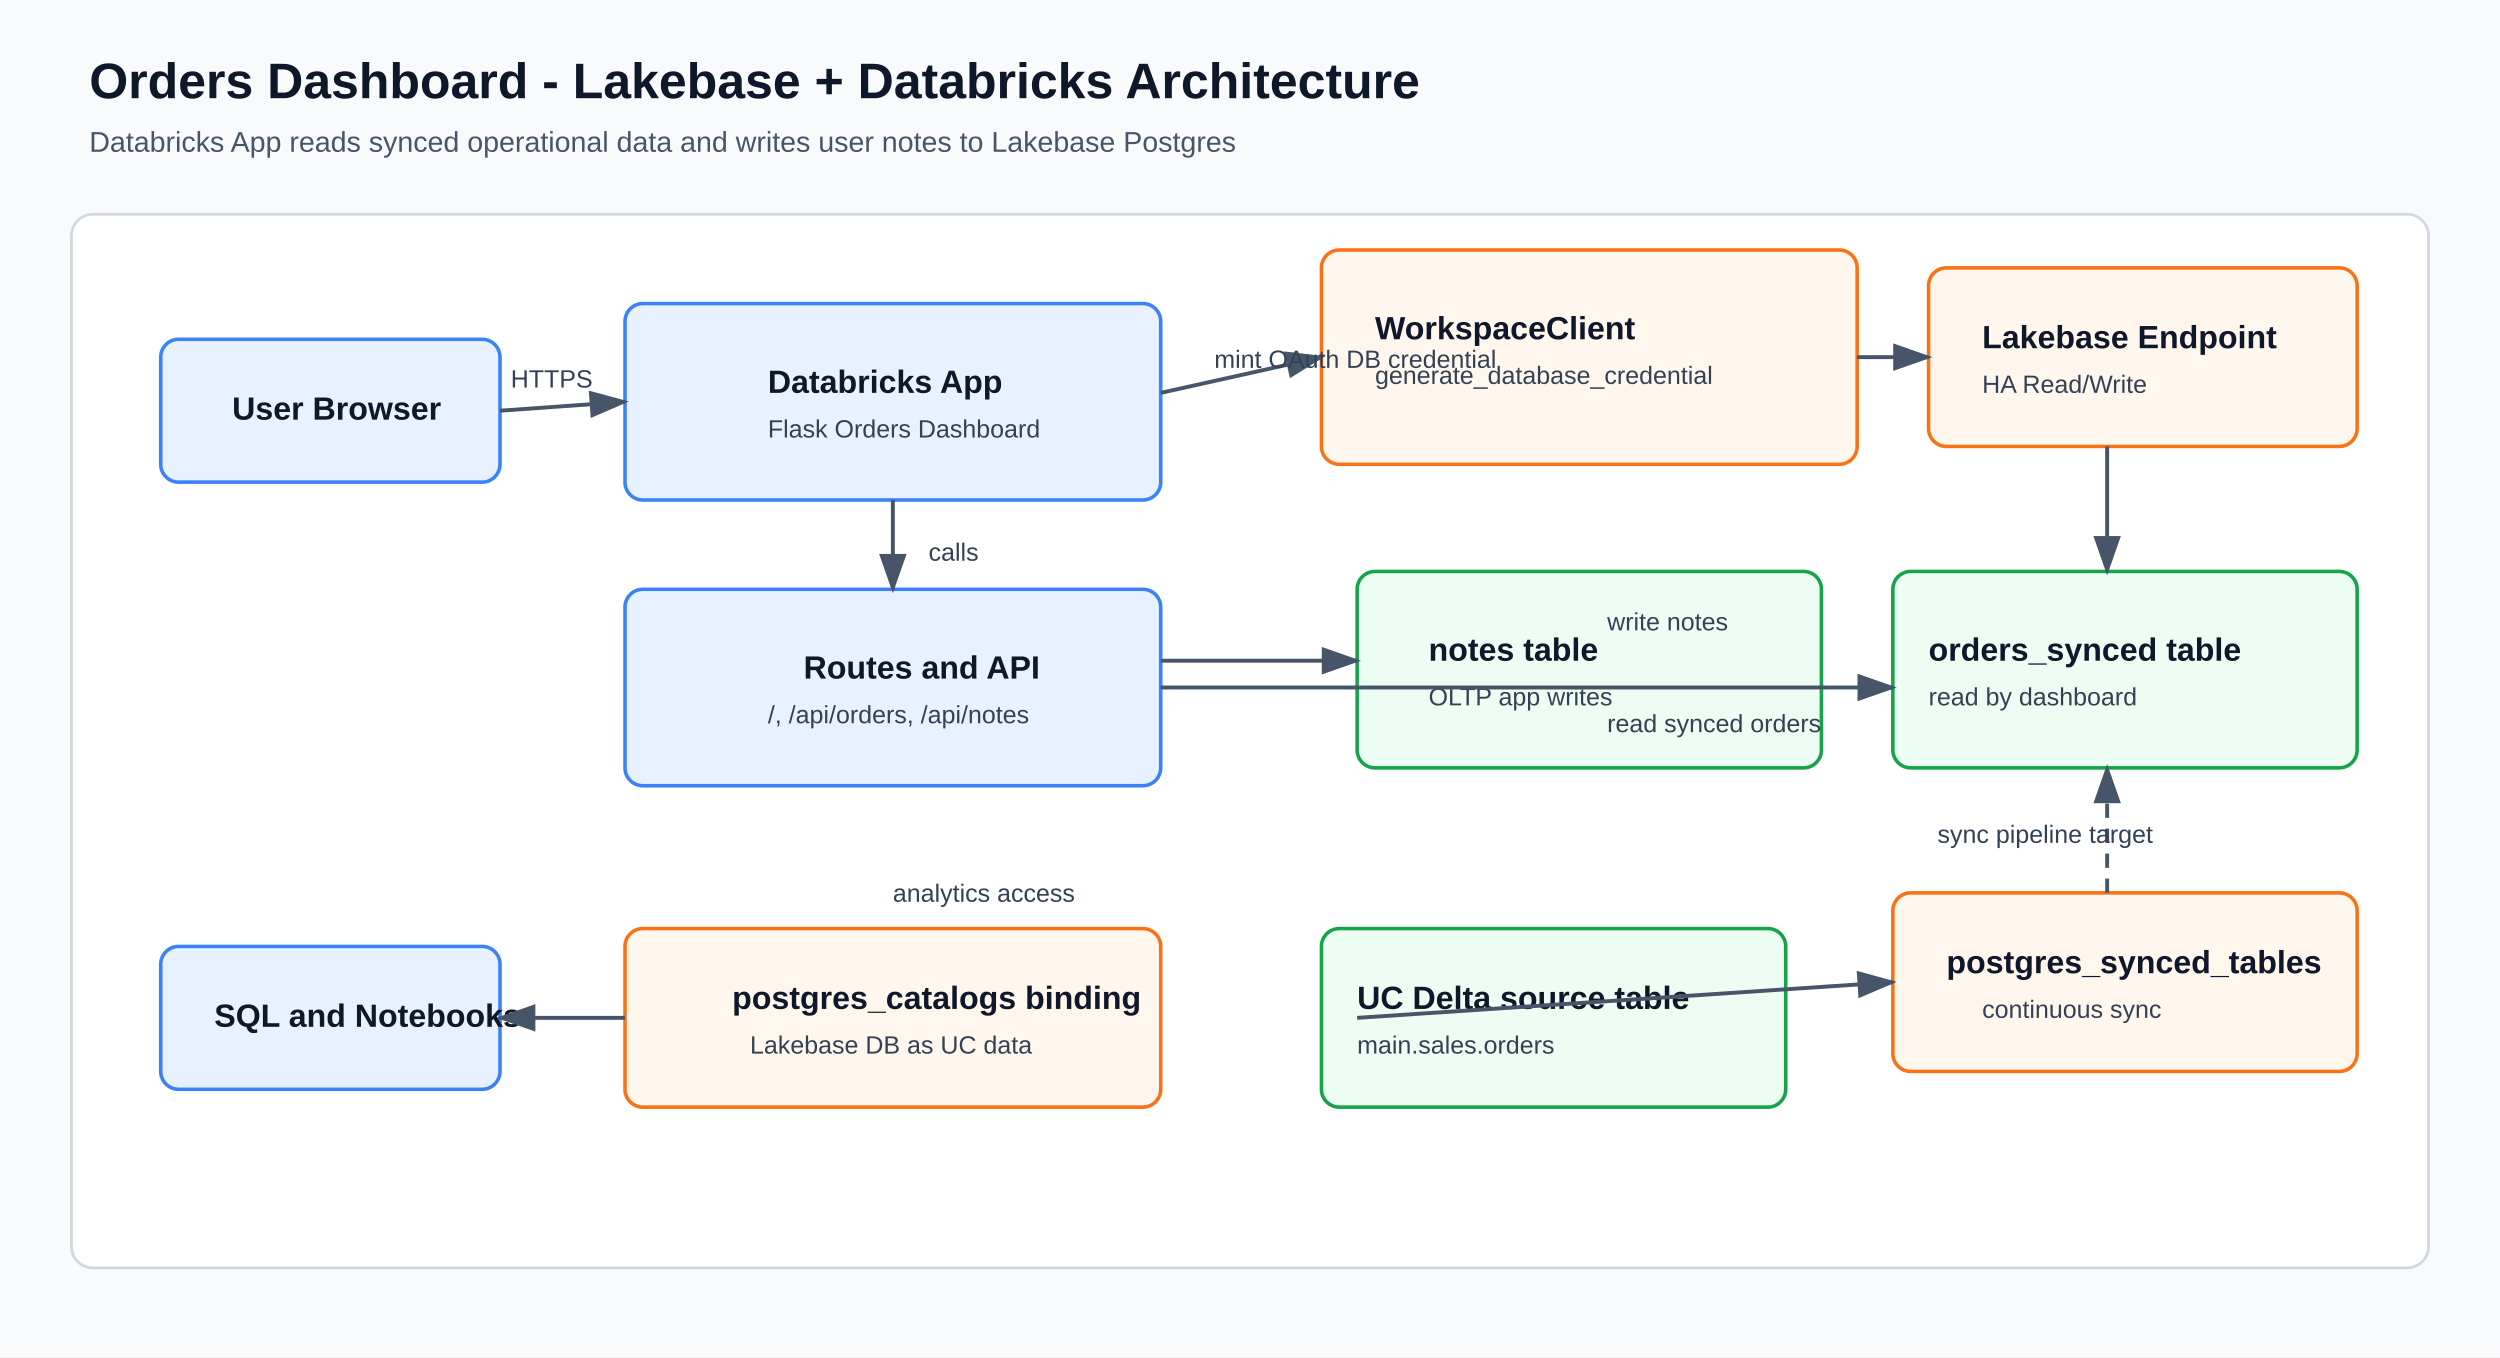
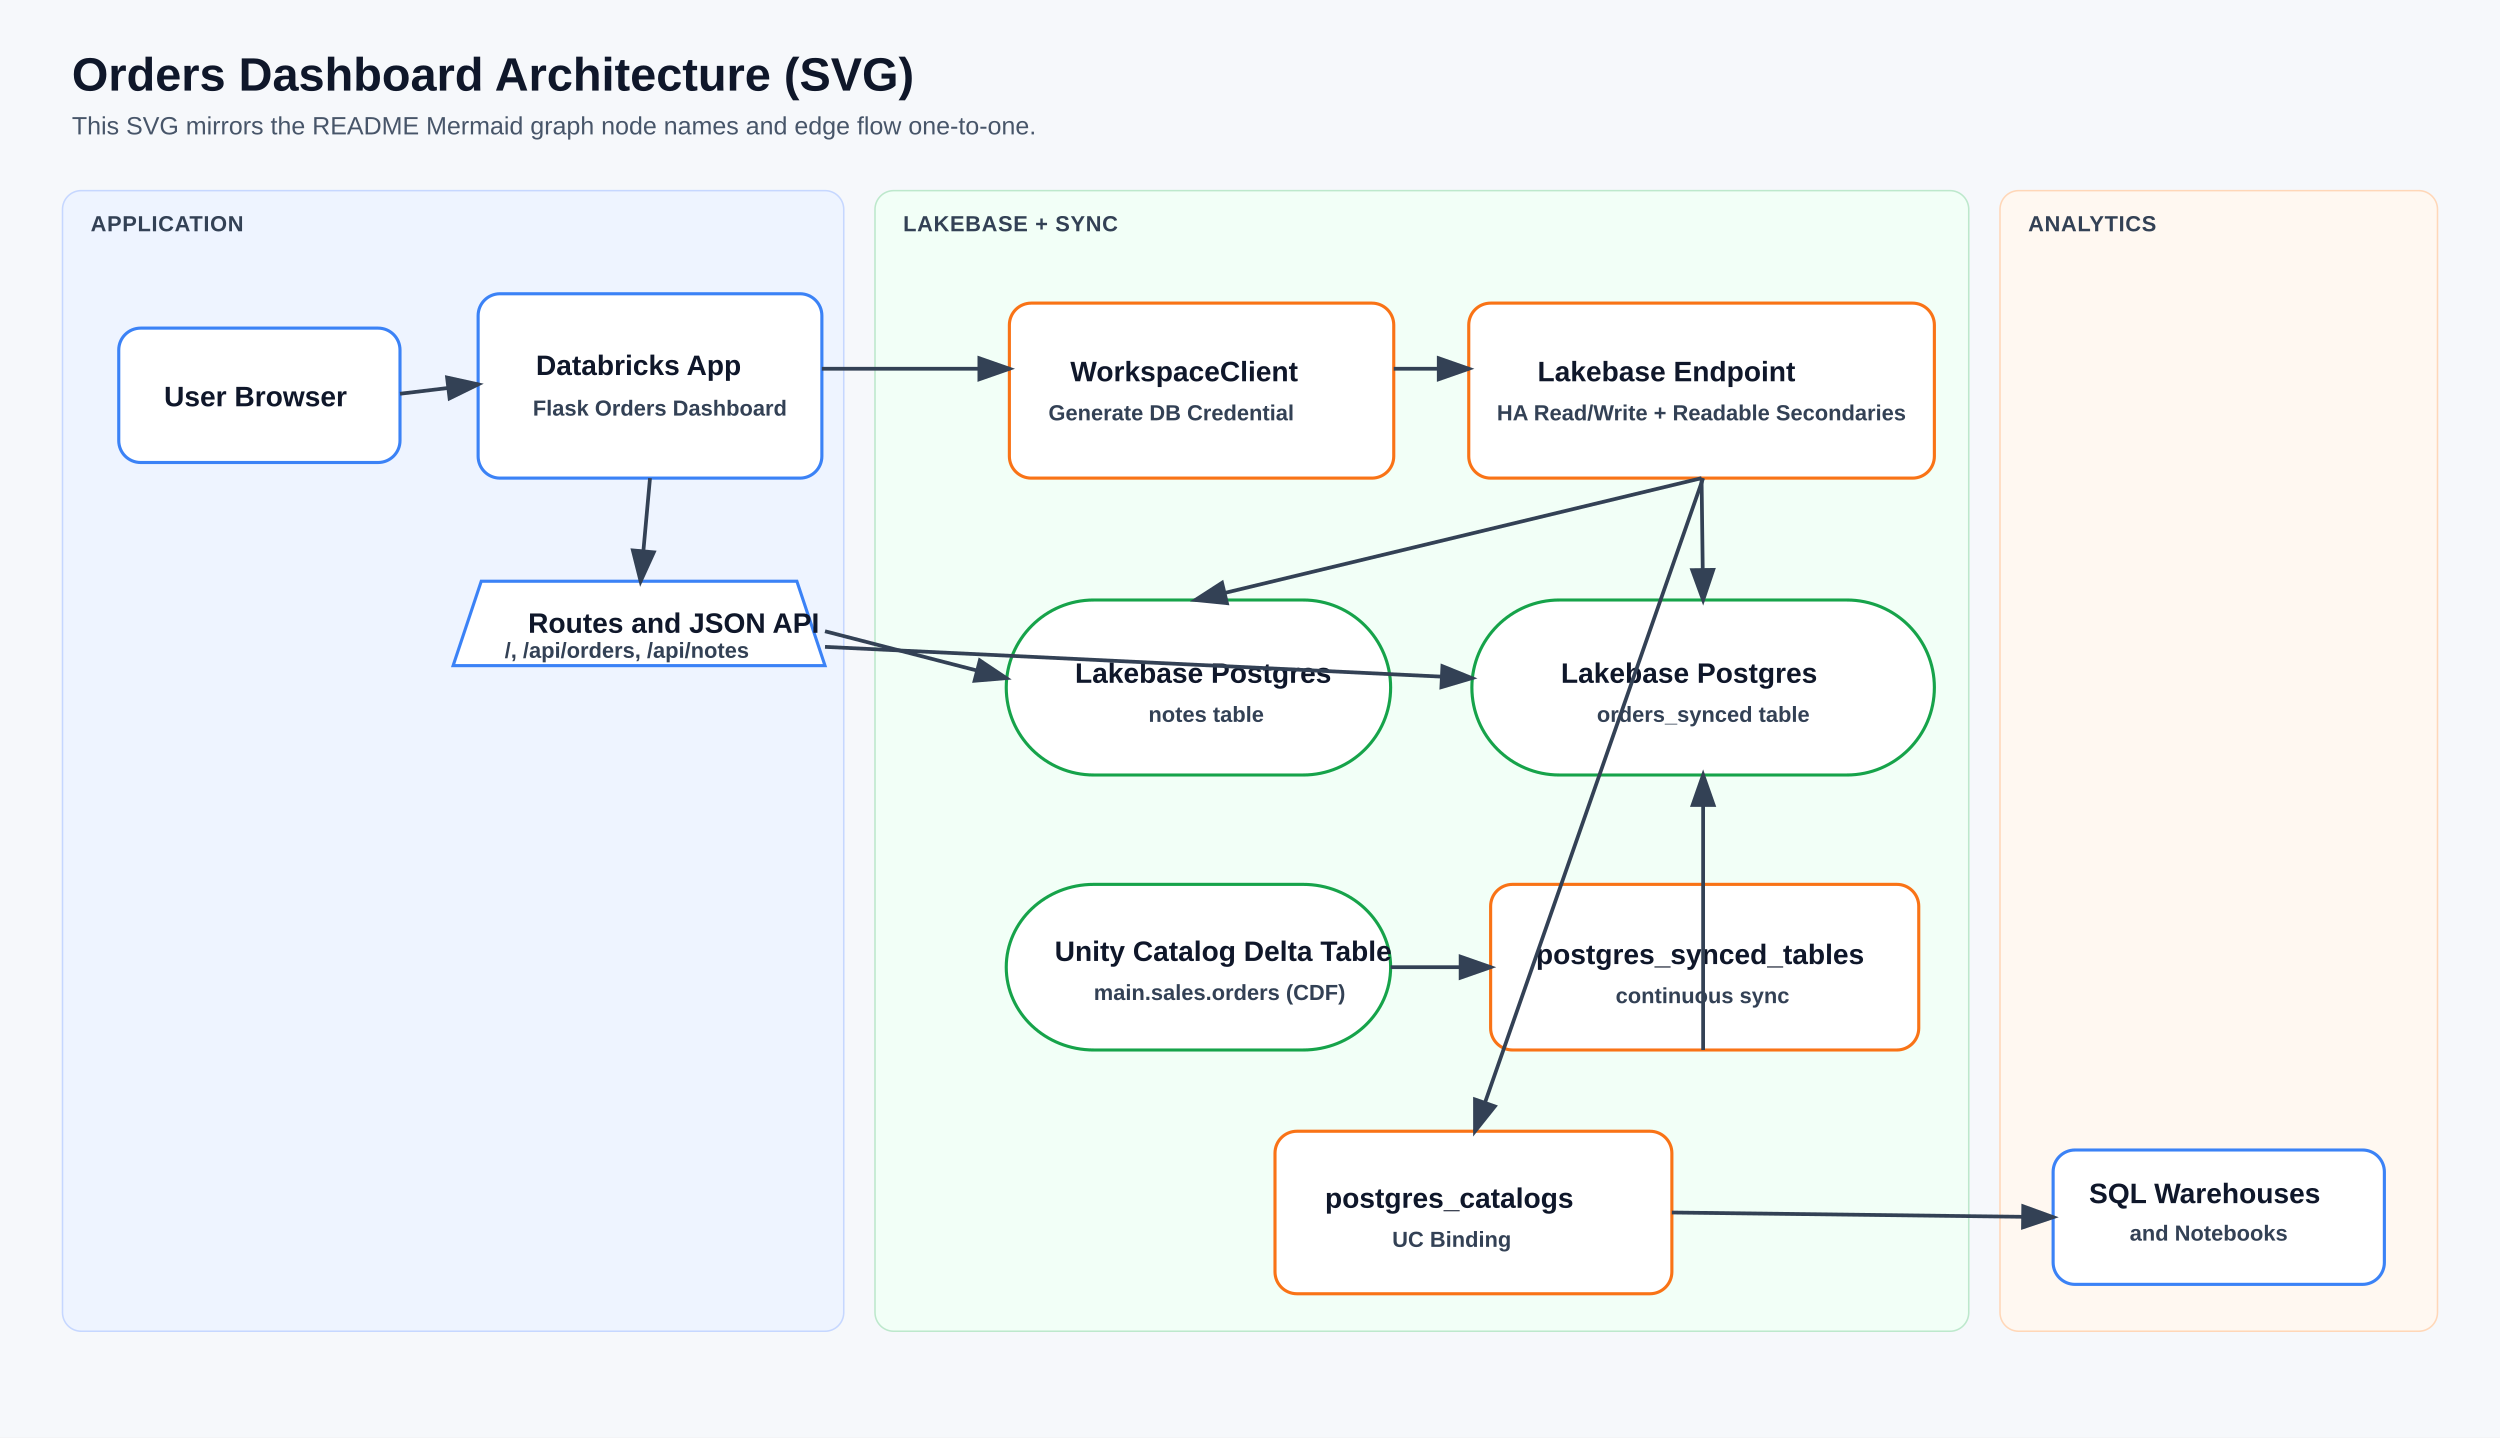
- <svg xmlns="http://www.w3.org/2000/svg" width="1400" height="760" viewBox="0 0 1400 760" role="img" aria-labelledby="title desc">
+ <svg xmlns="http://www.w3.org/2000/svg" width="1600" height="920" viewBox="0 0 1600 920" role="img" aria-labelledby="title desc">
  <defs>
    <style>
-       .bg { fill: #f8fafc; }
-       .panel { fill: #ffffff; stroke: #d0d7de; stroke-width: 1.5; rx: 12; }
-       .service { fill: #e8f1ff; stroke: #3b82f6; stroke-width: 2; rx: 10; }
-       .data { fill: #ecfdf3; stroke: #16a34a; stroke-width: 2; rx: 10; }
-       .infra { fill: #fff7ed; stroke: #f97316; stroke-width: 2; rx: 10; }
-       .label { font: 600 18px Segoe UI, Arial, sans-serif; fill: #0f172a; }
-       .small { font: 500 14px Segoe UI, Arial, sans-serif; fill: #334155; }
-       .title { font: 700 28px Segoe UI, Arial, sans-serif; fill: #0f172a; }
-       .subtitle { font: 500 16px Segoe UI, Arial, sans-serif; fill: #475569; }
-       .arrow { stroke: #475569; stroke-width: 2.2; fill: none; marker-end: url(#arrowhead); }
-       .dashed { stroke-dasharray: 8 6; }
+       .bg { fill: #f6f8fb; }
+       .title { font: 700 30px Segoe UI, Arial, sans-serif; fill: #0f172a; }
+       .sub { font: 500 16px Segoe UI, Arial, sans-serif; fill: #475569; }
+ 
+       .lane-app { fill: #eef4ff; stroke: #c6d7ff; }
+       .lane-lakebase { fill: #f2fff7; stroke: #bde8cc; }
+       .lane-analytics { fill: #fff8f1; stroke: #ffd7b8; }
+       .lane-title { font: 700 14px Segoe UI, Arial, sans-serif; fill: #334155; letter-spacing: 0.4px; }
+ 
+       .node-stroke { stroke-width: 2; }
+       .svc { fill: #ffffff; stroke: #3b82f6; }
+       .infra { fill: #ffffff; stroke: #f97316; }
+       .data { fill: #ffffff; stroke: #16a34a; }
+ 
+       .label { font: 700 18px Segoe UI, Arial, sans-serif; fill: #0f172a; }
+       .line { font: 600 14px Segoe UI, Arial, sans-serif; fill: #334155; }
+ 
+       .edge { stroke: #334155; stroke-width: 2.4; fill: none; marker-end: url(#arrowhead); }
    </style>
-     <marker id="arrowhead" markerWidth="10" markerHeight="7" refX="9" refY="3.5" orient="auto" markerUnits="strokeWidth">
-       <polygon points="0 0, 10 3.5, 0 7" fill="#475569" />
+     <marker id="arrowhead" markerWidth="10" markerHeight="7" refX="8.5" refY="3.5" orient="auto" markerUnits="strokeWidth">
+       <polygon points="0 0, 10 3.5, 0 7" fill="#334155" />
    </marker>
  </defs>
-   <rect class="bg" x="0" y="0" width="1400" height="760" />
-   <text class="title" x="50" y="55">Orders Dashboard - Lakebase + Databricks Architecture</text>
-   <text class="subtitle" x="50" y="85">Databricks App reads synced operational data and writes user notes to Lakebase Postgres</text>
-   <rect class="panel" x="40" y="120" width="1320" height="590" />
-   <rect class="service" x="90" y="190" width="190" height="80" />
-   <text class="label" x="130" y="235">User Browser</text>
-   <rect class="service" x="350" y="170" width="300" height="110" />
-   <text class="label" x="430" y="220">Databricks App</text>
-   <text class="small" x="430" y="245">Flask Orders Dashboard</text>
-   <rect class="service" x="350" y="330" width="300" height="110" />
-   <text class="label" x="450" y="380">Routes and API</text>
-   <text class="small" x="430" y="405">/, /api/orders, /api/notes</text>
-   <rect class="infra" x="740" y="140" width="300" height="120" />
-   <text class="label" x="770" y="190">WorkspaceClient</text>
-   <text class="small" x="770" y="215">generate_database_credential</text>
-   <rect class="infra" x="1080" y="150" width="240" height="100" />
-   <text class="label" x="1110" y="195">Lakebase Endpoint</text>
-   <text class="small" x="1110" y="220">HA Read/Write</text>
-   <rect class="data" x="760" y="320" width="260" height="110" />
-   <text class="label" x="800" y="370">notes table</text>
-   <text class="small" x="800" y="395">OLTP app writes</text>
-   <rect class="data" x="1060" y="320" width="260" height="110" />
-   <text class="label" x="1080" y="370">orders_synced table</text>
-   <text class="small" x="1080" y="395">read by dashboard</text>
-   <rect class="infra" x="1060" y="500" width="260" height="100" />
-   <text class="label" x="1090" y="545">postgres_synced_tables</text>
-   <text class="small" x="1110" y="570">continuous sync</text>
-   <rect class="data" x="740" y="520" width="260" height="100" />
-   <text class="label" x="760" y="565">UC Delta source table</text>
-   <text class="small" x="760" y="590">main.sales.orders</text>
-   <rect class="infra" x="350" y="520" width="300" height="100" />
-   <text class="label" x="410" y="565">postgres_catalogs binding</text>
-   <text class="small" x="420" y="590">Lakebase DB as UC data</text>
-   <rect class="service" x="90" y="530" width="190" height="80" />
-   <text class="label" x="120" y="575">SQL and Notebooks</text>
-   <path class="arrow" d="M280 230 L350 225" />
-   <path class="arrow" d="M500 280 L500 330" />
-   <path class="arrow" d="M650 220 L740 200" />
-   <path class="arrow" d="M1040 200 L1080 200" />
-   <path class="arrow" d="M650 370 L760 370" />
-   <path class="arrow" d="M650 385 L1060 385" />
-   <path class="arrow" d="M1180 250 L1180 320" />
-   <path class="arrow" d="M760 570 L1060 550" />
-   <path class="arrow dashed" d="M1180 500 L1180 430" />
-   <path class="arrow" d="M350 570 L280 570" />
-   <text class="small" x="286" y="217">HTTPS</text>
-   <text class="small" x="520" y="314">calls</text>
-   <text class="small" x="680" y="206">mint OAuth DB credential</text>
-   <text class="small" x="900" y="353">write notes</text>
-   <text class="small" x="900" y="410">read synced orders</text>
-   <text class="small" x="1085" y="472">sync pipeline target</text>
-   <text class="small" x="500" y="505">analytics access</text>
+   <rect class="bg" x="0" y="0" width="1600" height="920" />
+   <text class="title" x="46" y="58">Orders Dashboard Architecture (SVG)</text>
+   <text class="sub" x="46" y="86">This SVG mirrors the README Mermaid graph node names and edge flow one-to-one.</text>
+   <rect class="lane-app" x="40" y="122" width="500" height="730" rx="12" />
+   <rect class="lane-lakebase" x="560" y="122" width="700" height="730" rx="12" />
+   <rect class="lane-analytics" x="1280" y="122" width="280" height="730" rx="12" />
+   <text class="lane-title" x="58" y="148">APPLICATION</text>
+   <text class="lane-title" x="578" y="148">LAKEBASE + SYNC</text>
+   <text class="lane-title" x="1298" y="148">ANALYTICS</text>
+   <rect class="svc node-stroke" x="76" y="210" width="180" height="86" rx="14" />
+   <text class="label" x="105" y="260">User Browser</text>
+   <rect class="svc node-stroke" x="306" y="188" width="220" height="118" rx="14" />
+   <text class="label" x="343" y="240">Databricks App</text>
+   <text class="line" x="341" y="266">Flask Orders Dashboard</text>
+   <polygon class="svc node-stroke" points="308,372 510,372 528,426 290,426" />
+   <text class="label" x="338" y="405">Routes and JSON API</text>
+   <text class="line" x="323" y="421">/, /api/orders, /api/notes</text>
+   <rect class="infra node-stroke" x="646" y="194" width="246" height="112" rx="14" />
+   <text class="label" x="685" y="244">WorkspaceClient</text>
+   <text class="line" x="671" y="269">Generate DB Credential</text>
+   <rect class="infra node-stroke" x="940" y="194" width="298" height="112" rx="14" />
+   <text class="label" x="984" y="244">Lakebase Endpoint</text>
+   <text class="line" x="958" y="269">HA Read/Write + Readable Secondaries</text>
+   <rect class="data node-stroke" x="644" y="384" width="246" height="112" rx="56" />
+   <text class="label" x="688" y="437">Lakebase Postgres</text>
+   <text class="line" x="735" y="462">notes table</text>
+   <rect class="data node-stroke" x="942" y="384" width="296" height="112" rx="56" />
+   <text class="label" x="999" y="437">Lakebase Postgres</text>
+   <text class="line" x="1022" y="462">orders_synced table</text>
+   <rect class="infra node-stroke" x="954" y="566" width="274" height="106" rx="14" />
+   <text class="label" x="983" y="617">postgres_synced_tables</text>
+   <text class="line" x="1034" y="642">continuous sync</text>
+   <rect class="data node-stroke" x="644" y="566" width="246" height="106" rx="56" />
+   <text class="label" x="675" y="615">Unity Catalog Delta Table</text>
+   <text class="line" x="700" y="640">main.sales.orders (CDF)</text>
+   <rect class="infra node-stroke" x="816" y="724" width="254" height="104" rx="14" />
+   <text class="label" x="848" y="773">postgres_catalogs</text>
+   <text class="line" x="891" y="798">UC Binding</text>
+   <rect class="svc node-stroke" x="1314" y="736" width="212" height="86" rx="14" />
+   <text class="label" x="1337" y="770">SQL Warehouses</text>
+   <text class="line" x="1363" y="794">and Notebooks</text>
+   <path class="edge" d="M256 252 L306 246" />
+   <path class="edge" d="M416 306 L410 372" />
+   <path class="edge" d="M526 236 L646 236" />
+   <path class="edge" d="M892 236 L940 236" />
+   <path class="edge" d="M528 404 L644 434" />
+   <path class="edge" d="M528 414 L942 434" />
+   <path class="edge" d="M1089 306 L765 384" />
+   <path class="edge" d="M1089 306 L1090 384" />
+   <path class="edge" d="M890 619 L954 619" />
+   <path class="edge" d="M1090 672 L1090 496" />
+   <path class="edge" d="M1090 306 L944 724" />
+   <path class="edge" d="M1070 776 L1314 779" />
</svg>
